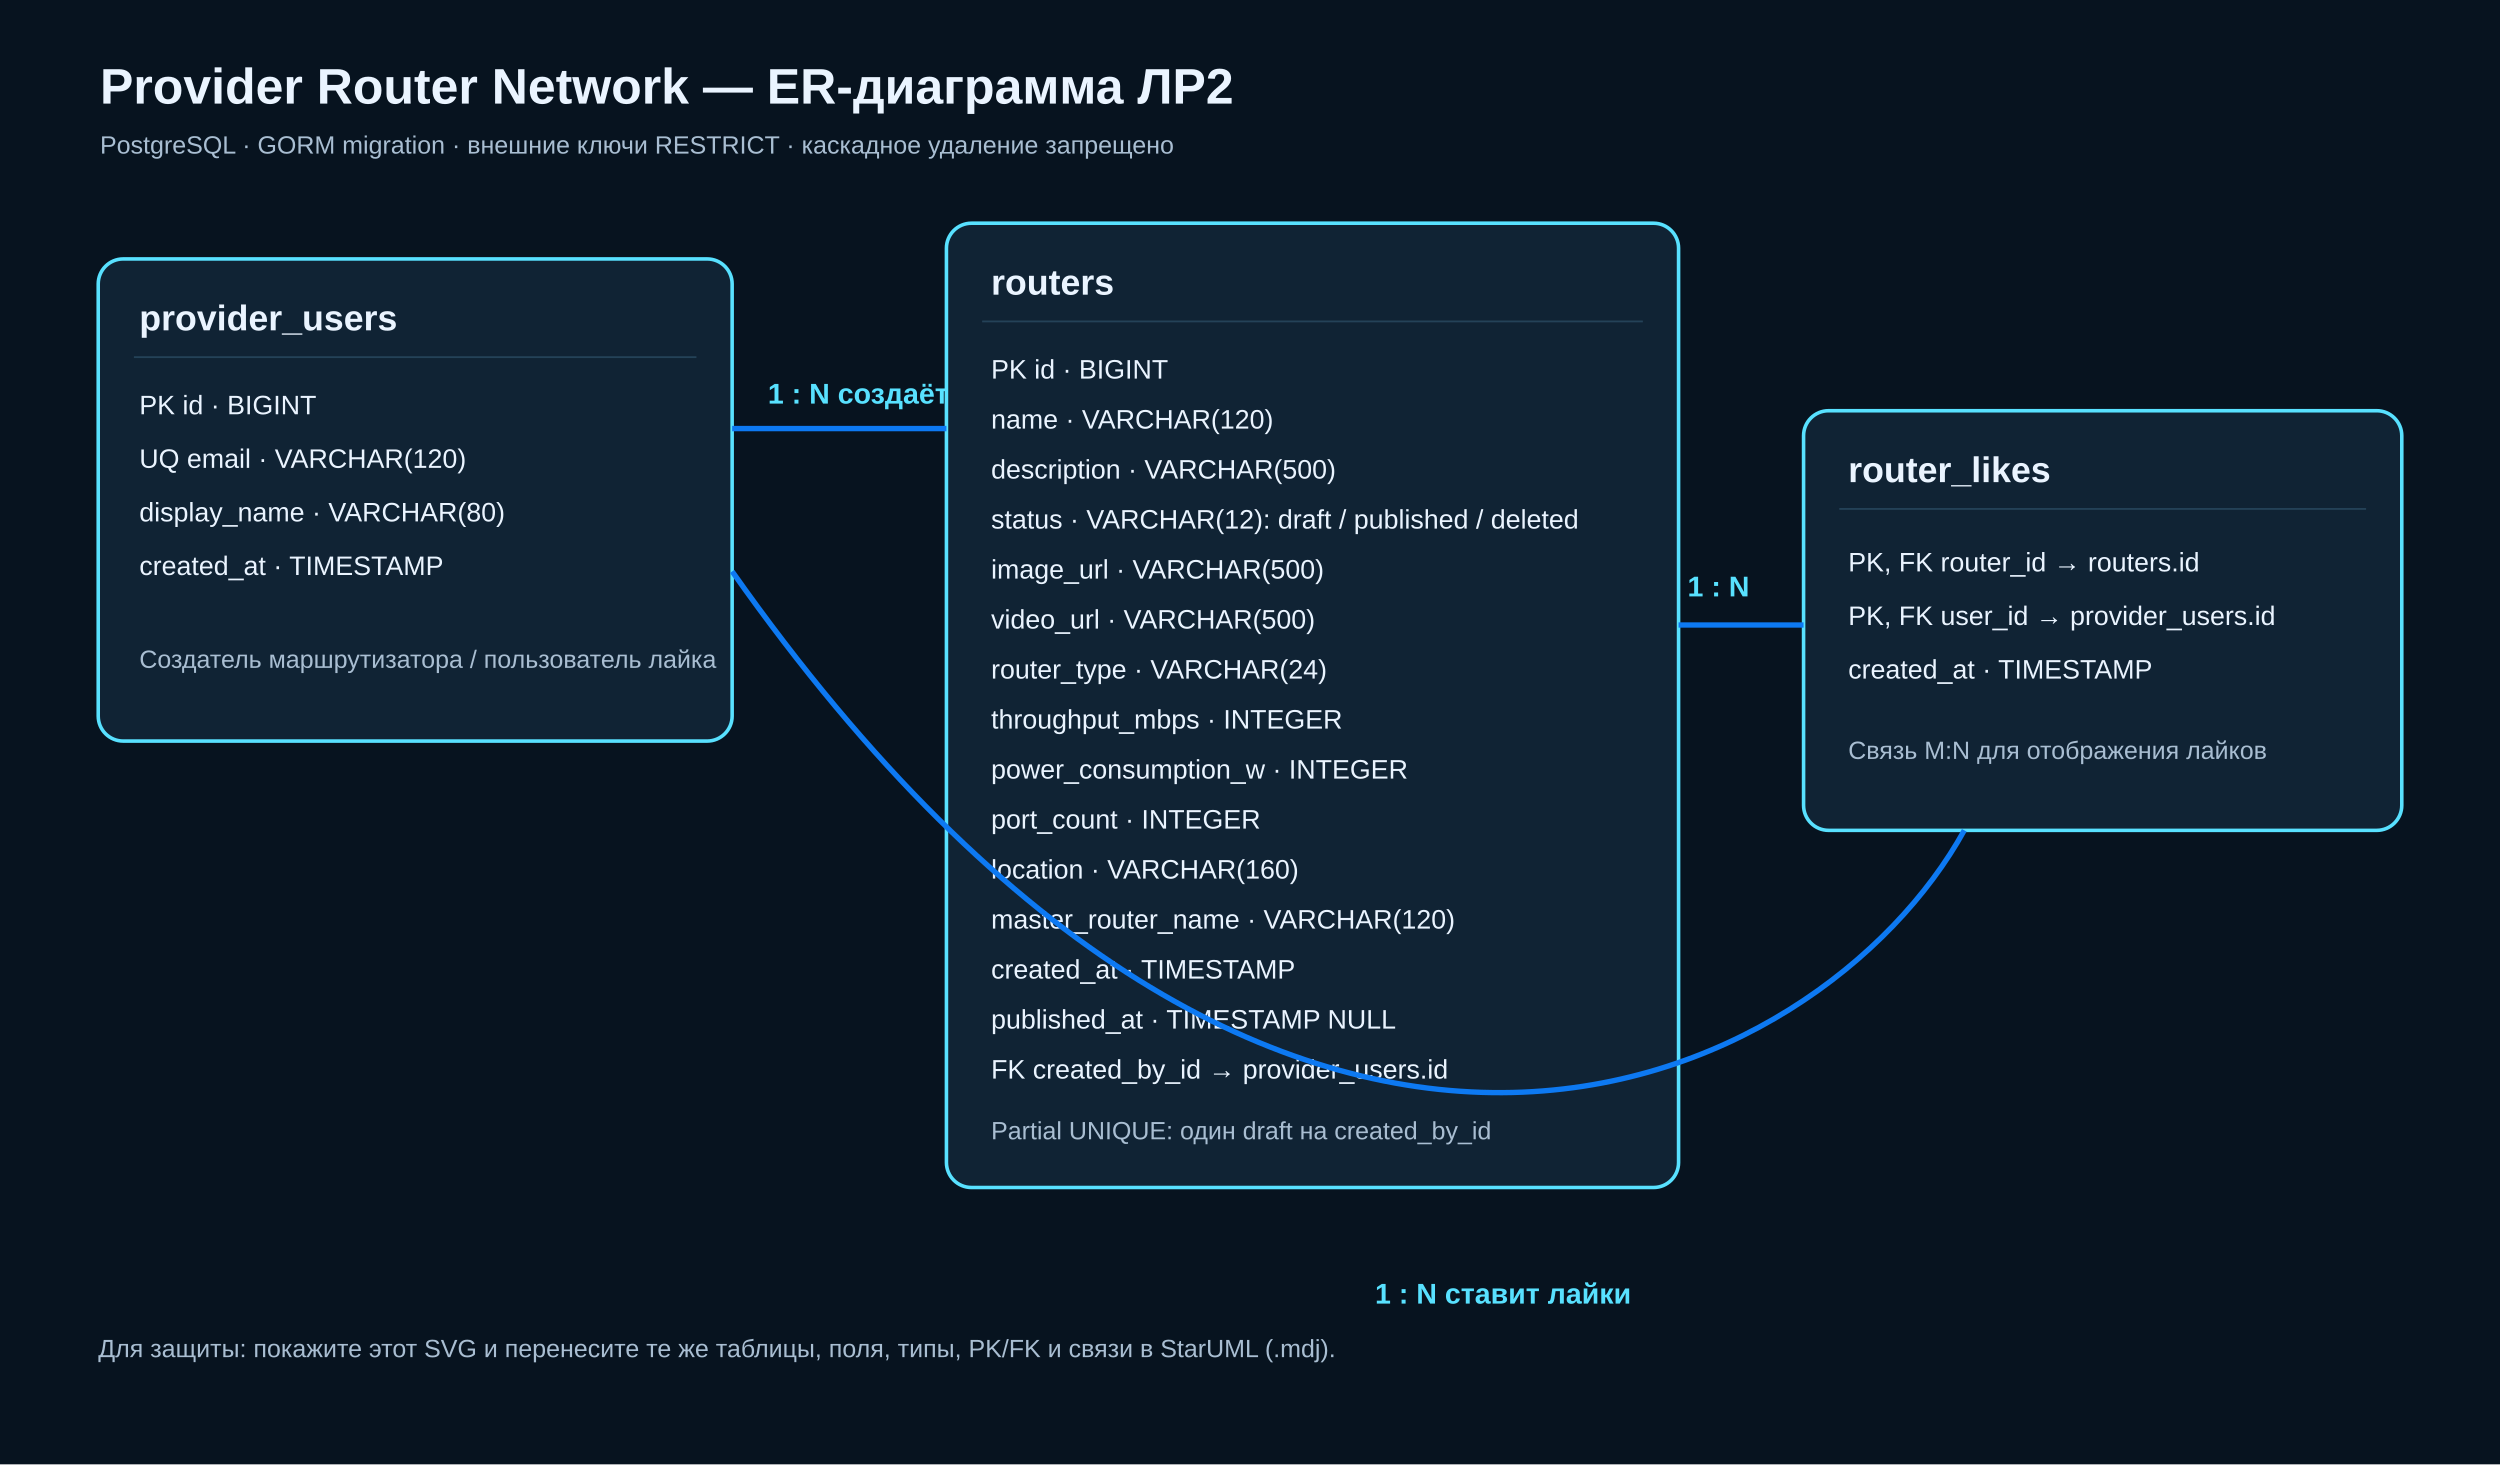
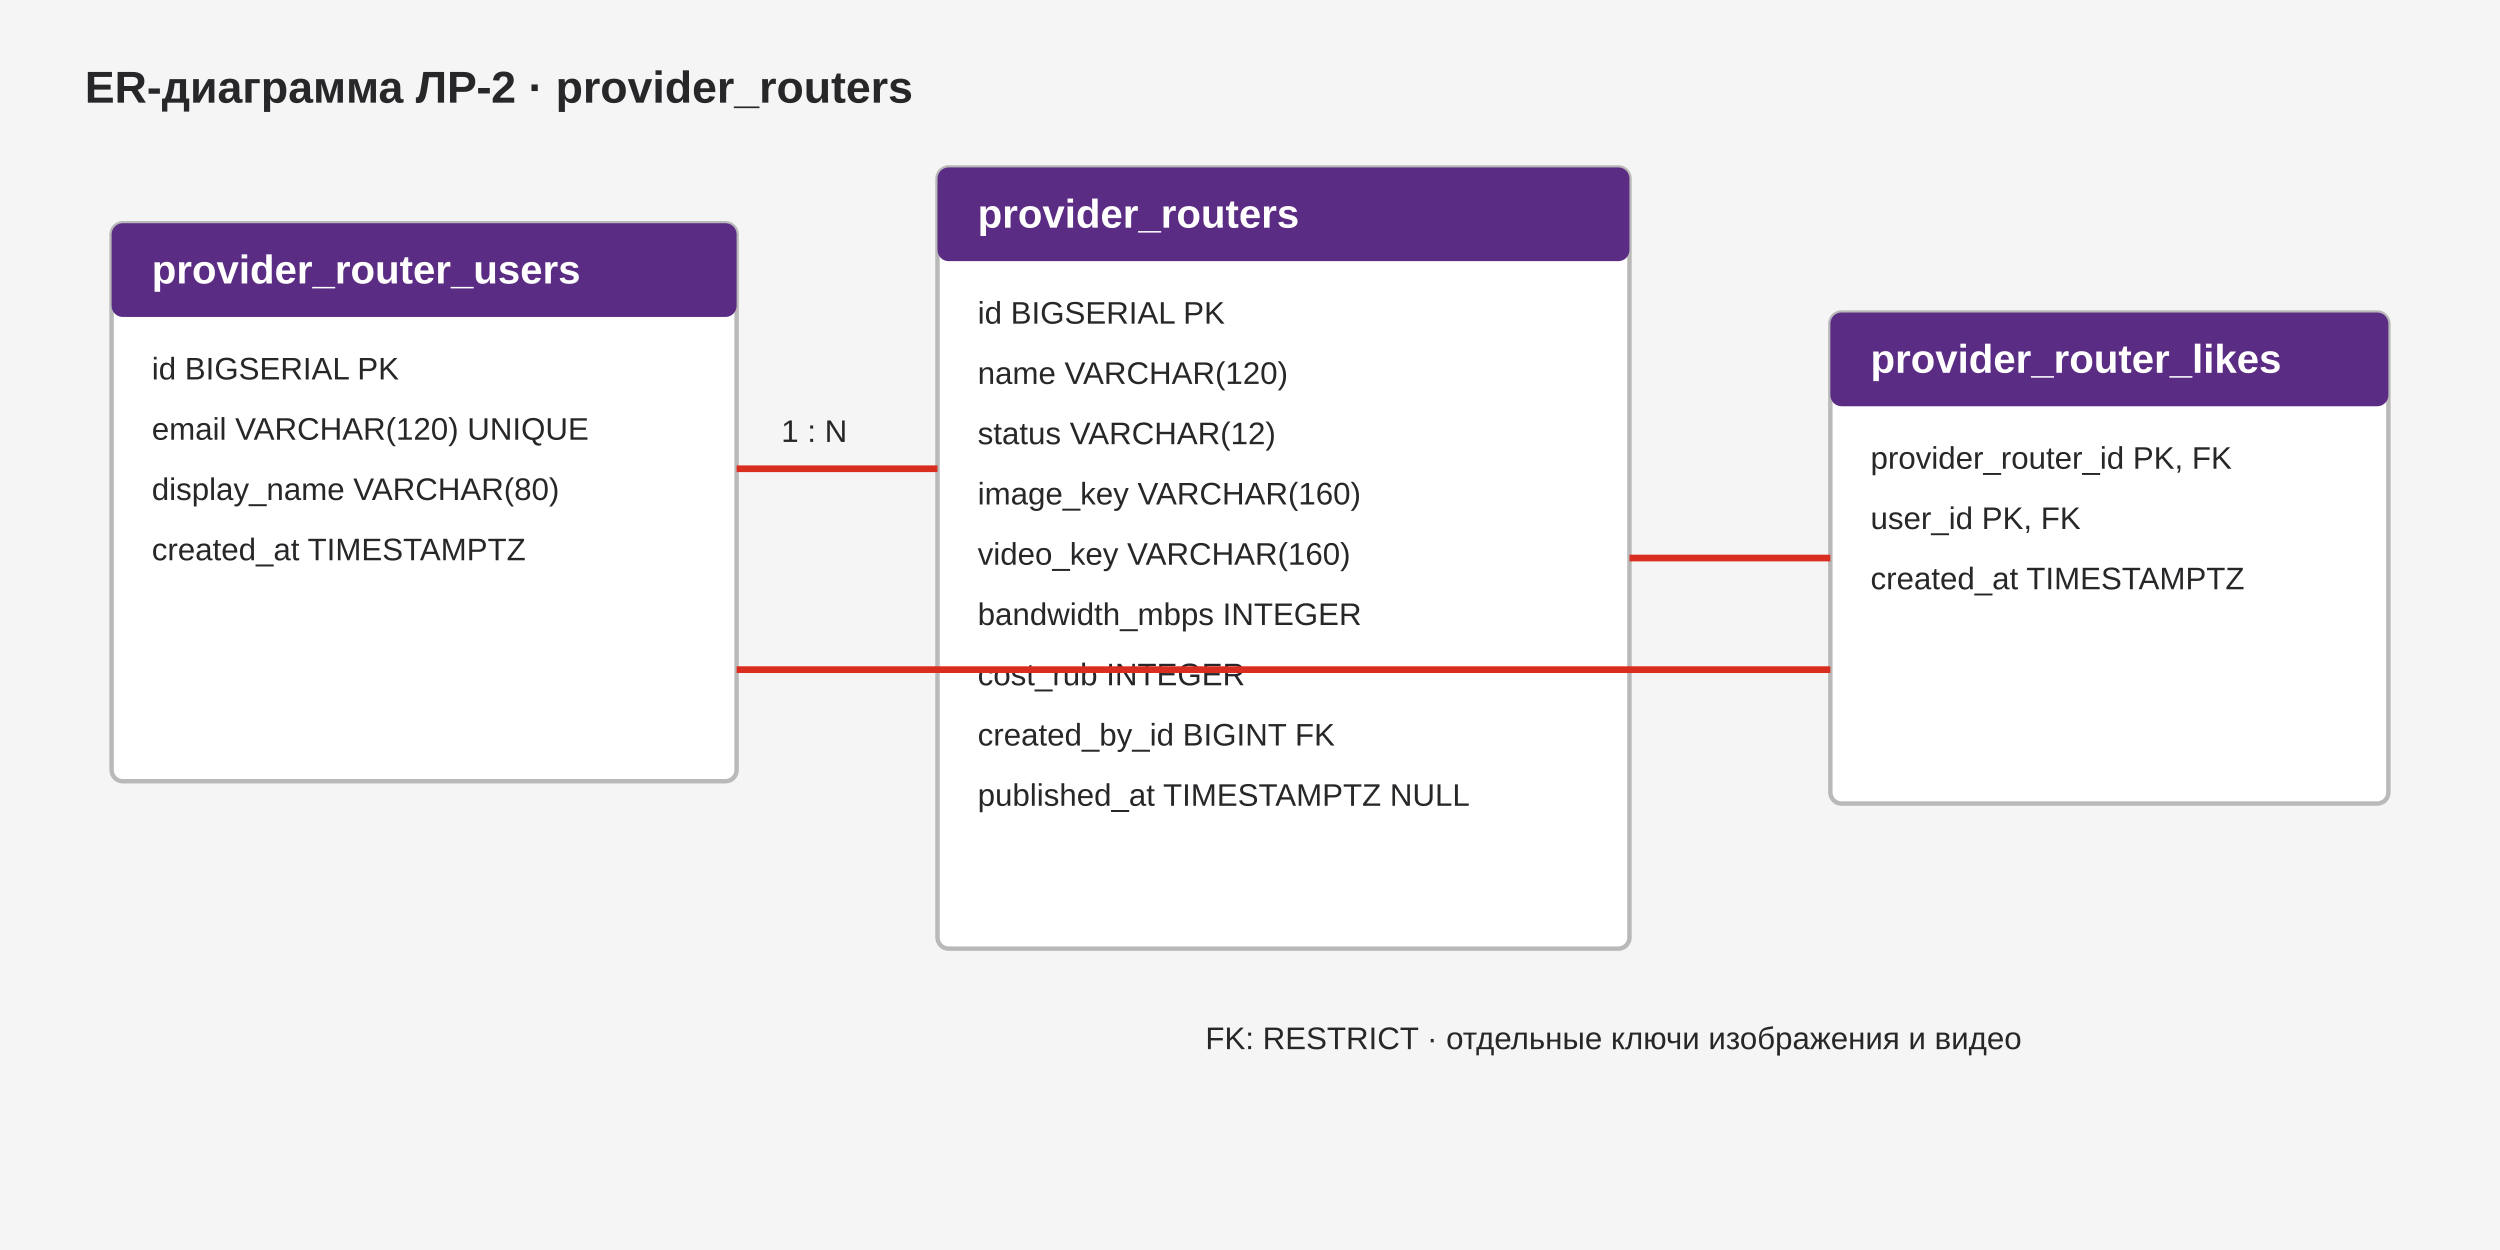
- <svg xmlns="http://www.w3.org/2000/svg" width="1400" height="820" viewBox="0 0 1400 820" role="img" aria-labelledby="title desc">
-   <style>
-     text{font-family:Arial,sans-serif;fill:#eaf4ff}.title{font-size:28px;font-weight:bold}.head{font-size:20px;font-weight:bold}.field{font-size:15px}.note{font-size:14px;fill:#a9bed2}.box{fill:#102334;stroke:#58e1ff;stroke-width:2}.line{stroke:#0d79f2;stroke-width:3;fill:none}.label{font-size:16px;fill:#58e1ff;font-weight:bold}
-   </style>
-   <rect width="1400" height="820" fill="#07131f" />
-   <text x="56" y="58" class="title">Provider Router Network — ER-диаграмма ЛР2</text>
-   <text x="56" y="86" class="note">PostgreSQL · GORM migration · внешние ключи RESTRICT · каскадное удаление запрещено</text>
-   <rect x="55" y="145" width="355" height="270" rx="14" class="box" />
-   <text x="78" y="185" class="head">provider_users</text>
-   <line x1="75" x2="390" y1="200" y2="200" stroke="#244258" />
-   <text x="78" y="232" class="field">PK  id · BIGINT</text>
-   <text x="78" y="262" class="field">UQ  email · VARCHAR(120)</text>
-   <text x="78" y="292" class="field">display_name · VARCHAR(80)</text>
-   <text x="78" y="322" class="field">created_at · TIMESTAMP</text>
-   <text x="78" y="374" class="note">Создатель маршрутизатора / пользователь лайка</text>
-   <rect x="530" y="125" width="410" height="540" rx="14" class="box" />
-   <text x="555" y="165" class="head">routers</text>
-   <line x1="550" x2="920" y1="180" y2="180" stroke="#244258" />
-   <text x="555" y="212" class="field">PK  id · BIGINT</text>
-   <text x="555" y="240" class="field">name · VARCHAR(120)</text>
-   <text x="555" y="268" class="field">description · VARCHAR(500)</text>
-   <text x="555" y="296" class="field">status · VARCHAR(12): draft / published / deleted</text>
-   <text x="555" y="324" class="field">image_url · VARCHAR(500)</text>
-   <text x="555" y="352" class="field">video_url · VARCHAR(500)</text>
-   <text x="555" y="380" class="field">router_type · VARCHAR(24)</text>
-   <text x="555" y="408" class="field">throughput_mbps · INTEGER</text>
-   <text x="555" y="436" class="field">power_consumption_w · INTEGER</text>
-   <text x="555" y="464" class="field">port_count · INTEGER</text>
-   <text x="555" y="492" class="field">location · VARCHAR(160)</text>
-   <text x="555" y="520" class="field">master_router_name · VARCHAR(120)</text>
-   <text x="555" y="548" class="field">created_at · TIMESTAMP</text>
-   <text x="555" y="576" class="field">published_at · TIMESTAMP NULL</text>
-   <text x="555" y="604" class="field">FK  created_by_id → provider_users.id</text>
-   <text x="555" y="638" class="note">Partial UNIQUE: один draft на created_by_id</text>
-   <rect x="1010" y="230" width="335" height="235" rx="14" class="box" />
-   <text x="1035" y="270" class="head">router_likes</text>
-   <line x1="1030" x2="1325" y1="285" y2="285" stroke="#244258" />
-   <text x="1035" y="320" class="field">PK, FK  router_id → routers.id</text>
-   <text x="1035" y="350" class="field">PK, FK  user_id → provider_users.id</text>
-   <text x="1035" y="380" class="field">created_at · TIMESTAMP</text>
-   <text x="1035" y="425" class="note">Связь M:N для отображения лайков</text>
-   <path d="M410 240 C455 240 475 240 530 240" class="line" />
-   <text x="430" y="226" class="label">1 : N создаёт</text>
-   <path d="M940 350 C970 350 980 350 1010 350" class="line" />
-   <text x="945" y="334" class="label">1 : N</text>
-   <path d="M410 320 C720 760 1020 610 1100 465" class="line" />
-   <text x="770" y="730" class="label">1 : N ставит лайки</text>
-   <text x="55" y="760" class="note">Для защиты: покажите этот SVG и перенесите те же таблицы, поля, типы, PK/FK и связи в StarUML (.mdj).</text>
+ <svg xmlns="http://www.w3.org/2000/svg" width="1120" height="560" viewBox="0 0 1120 560">
+   <style>text{font-family:Arial,sans-serif;fill:#27272A}.title{font-weight:bold;font-size:20px}.field{font-size:14px}.box{fill:#FFF;stroke:#B9B9B9;stroke-width:2}.head{fill:#5B2C83}.headtext{fill:#FFF;font-weight:bold;font-size:18px}.line{stroke:#D92D20;stroke-width:3;fill:none}</style>
+   <rect width="1120" height="560" fill="#F5F5F5" />
+   <text x="38" y="46" class="title">ER-диаграмма ЛР‑2 · provider_routers</text>
+   <rect x="50" y="100" width="280" height="250" rx="5" class="box" />
+   <rect x="50" y="100" width="280" height="42" rx="5" class="head" />
+   <text x="68" y="127" class="headtext">provider_router_users</text>
+   <text x="68" y="170" class="field">id BIGSERIAL PK</text>
+   <text x="68" y="197" class="field">email VARCHAR(120) UNIQUE</text>
+   <text x="68" y="224" class="field">display_name VARCHAR(80)</text>
+   <text x="68" y="251" class="field">created_at TIMESTAMPTZ</text>
+   <rect x="420" y="75" width="310" height="350" rx="5" class="box" />
+   <rect x="420" y="75" width="310" height="42" rx="5" class="head" />
+   <text x="438" y="102" class="headtext">provider_routers</text>
+   <text x="438" y="145" class="field">id BIGSERIAL PK</text>
+   <text x="438" y="172" class="field">name VARCHAR(120)</text>
+   <text x="438" y="199" class="field">status VARCHAR(12)</text>
+   <text x="438" y="226" class="field">image_key VARCHAR(160)</text>
+   <text x="438" y="253" class="field">video_key VARCHAR(160)</text>
+   <text x="438" y="280" class="field">bandwidth_mbps INTEGER</text>
+   <text x="438" y="307" class="field">cost_rub INTEGER</text>
+   <text x="438" y="334" class="field">created_by_id BIGINT FK</text>
+   <text x="438" y="361" class="field">published_at TIMESTAMPTZ NULL</text>
+   <rect x="820" y="140" width="250" height="220" rx="5" class="box" />
+   <rect x="820" y="140" width="250" height="42" rx="5" class="head" />
+   <text x="838" y="167" class="headtext">provider_router_likes</text>
+   <text x="838" y="210" class="field">provider_router_id PK, FK</text>
+   <text x="838" y="237" class="field">user_id PK, FK</text>
+   <text x="838" y="264" class="field">created_at TIMESTAMPTZ</text>
+   <path d="M330 210H420" class="line" />
+   <text x="350" y="198" class="field">1 : N</text>
+   <path d="M730 250H820" class="line" />
+   <path d="M330 300L820 300" class="line" />
+   <text x="540" y="470" class="field">FK: RESTRICT · отдельные ключи изображения и видео</text>
</svg>
